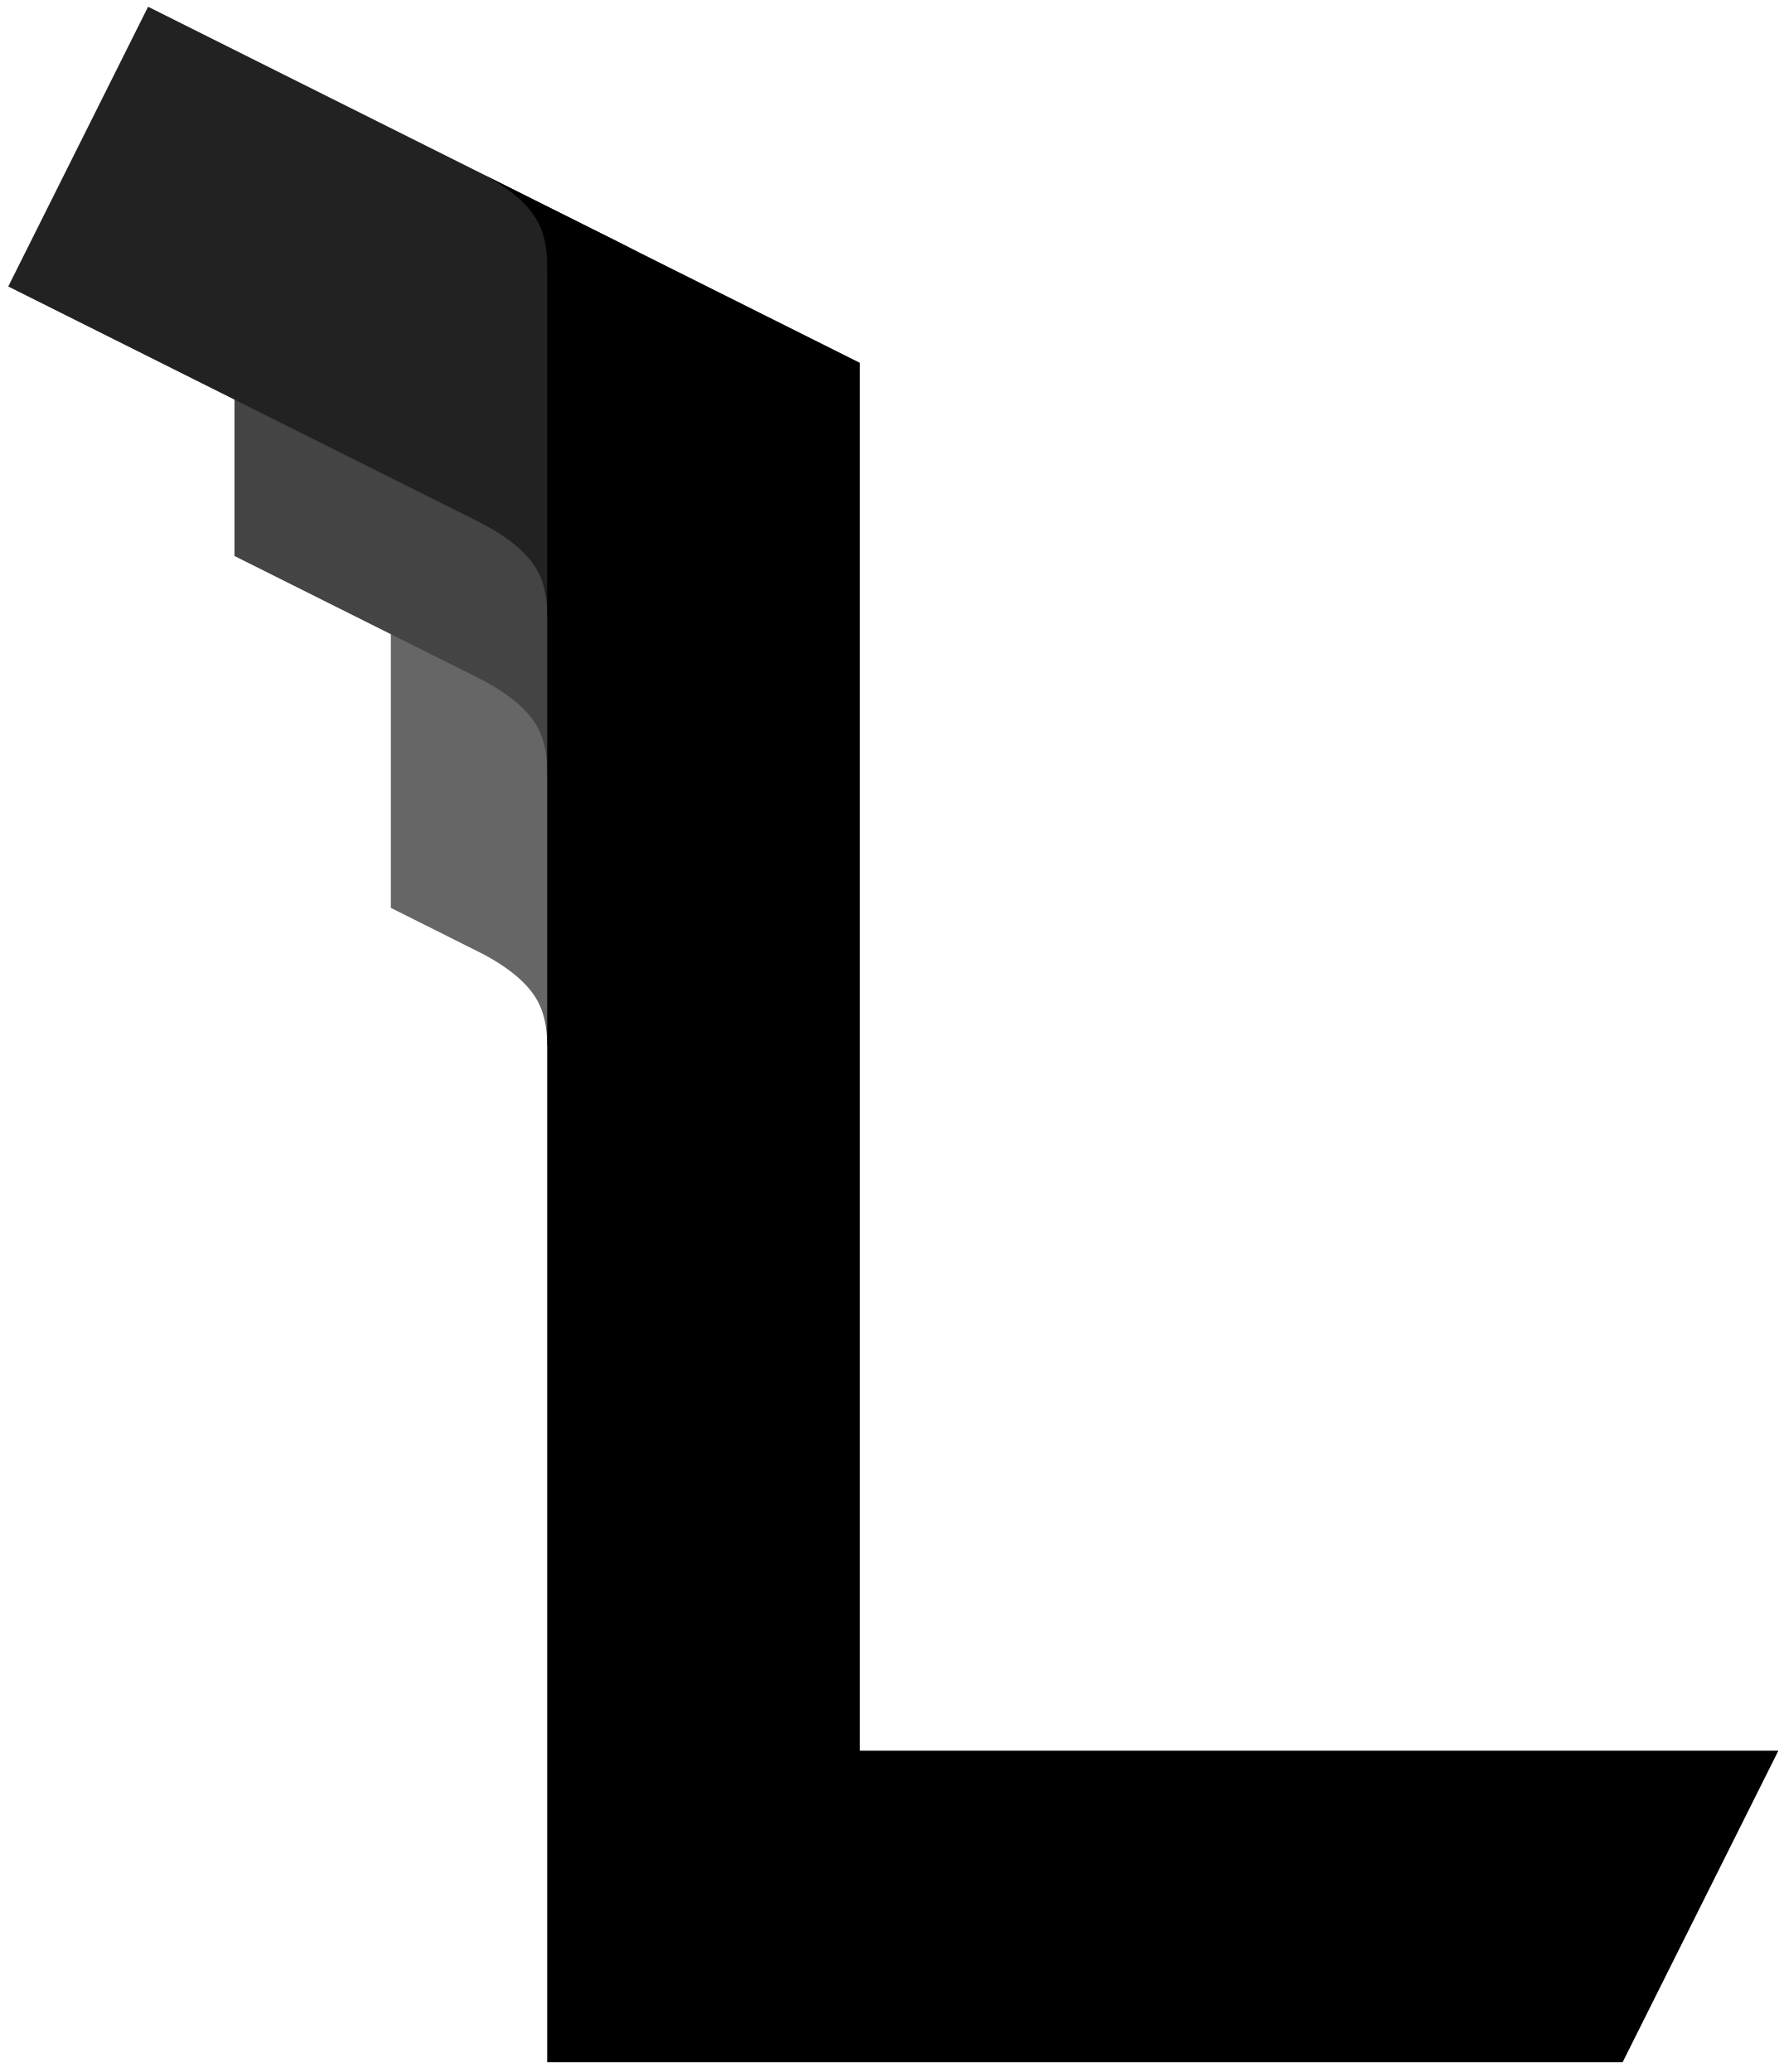
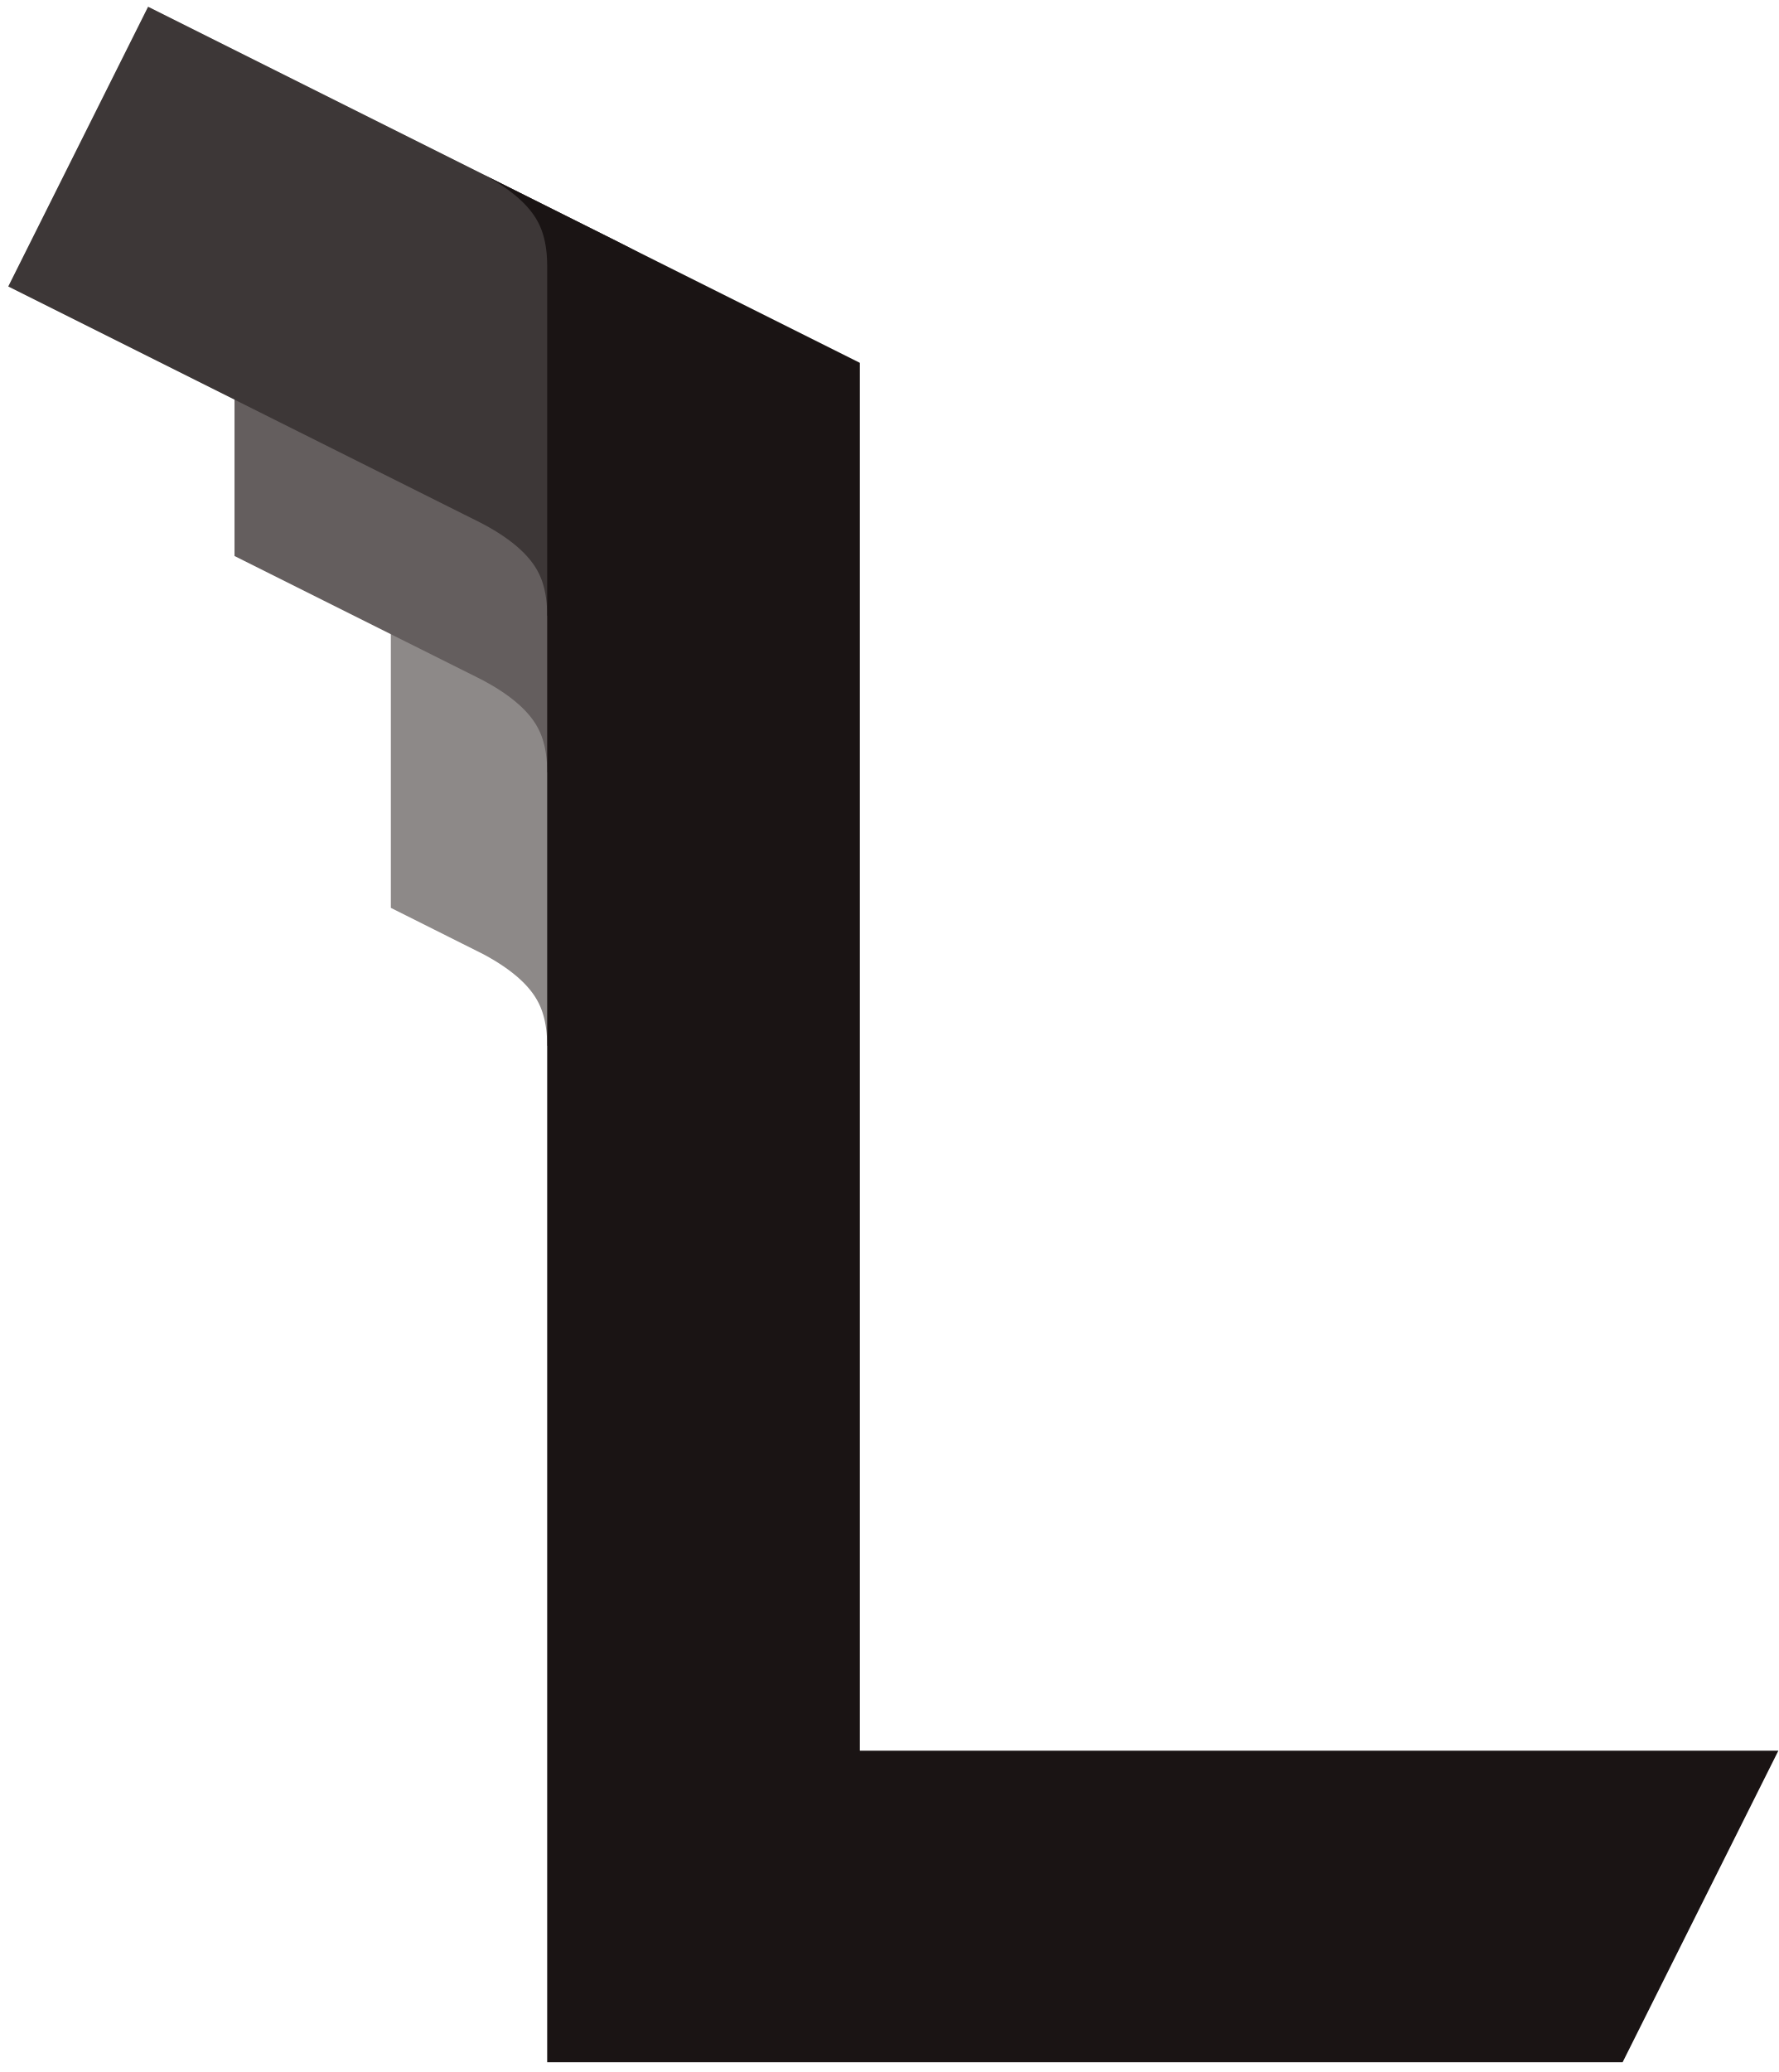
<svg xmlns="http://www.w3.org/2000/svg" viewBox="-8 -15 182 212">
  <clipPath id="a">
-     <path d="m35.75,-0l44.25,22.125,0,142,94,0-16,32,-122.75,0 z" />
+     <path d="m35.75 0l44.25 22.125v142h94l-16 32h-122.75 z" />
  </clipPath>
  <clipPath id="b">
    <rect x="-8" y="-15" width="72" height="108" />
  </clipPath>
-   <g fill="none" stroke-width="32" stroke="#000000">
+   <g fill="none" stroke-width="32" stroke="#1A1414">
    <g clip-path="url(#b)">
-       <path stroke="#666666" d="M48,40l0,28q16,8,16,24" />
-       <path stroke="#444444" d="M32,16l0,16,16,8q16,8,16,24" />
-       <path stroke="#222222" d="M0,0l48,24q16,8,16,24" />
+       <path stroke="#8D8988" d="M48 40v28q16 8 16 24" />
+       <path stroke="#645E5E" d="M32 16v16l16 8q16 8 16 24" />
+       <path stroke="#3D3737" d="M0 0l48 24q16 8 16 24" />
    </g>
-     <path clip-path="url(#a)" d="m48,-11.777q16,8,16,24L64,180l110,0" />
+     <path clip-path="url(#a)" d="m48-11.777q16 8 16 24V180h110" />
  </g>
</svg>
